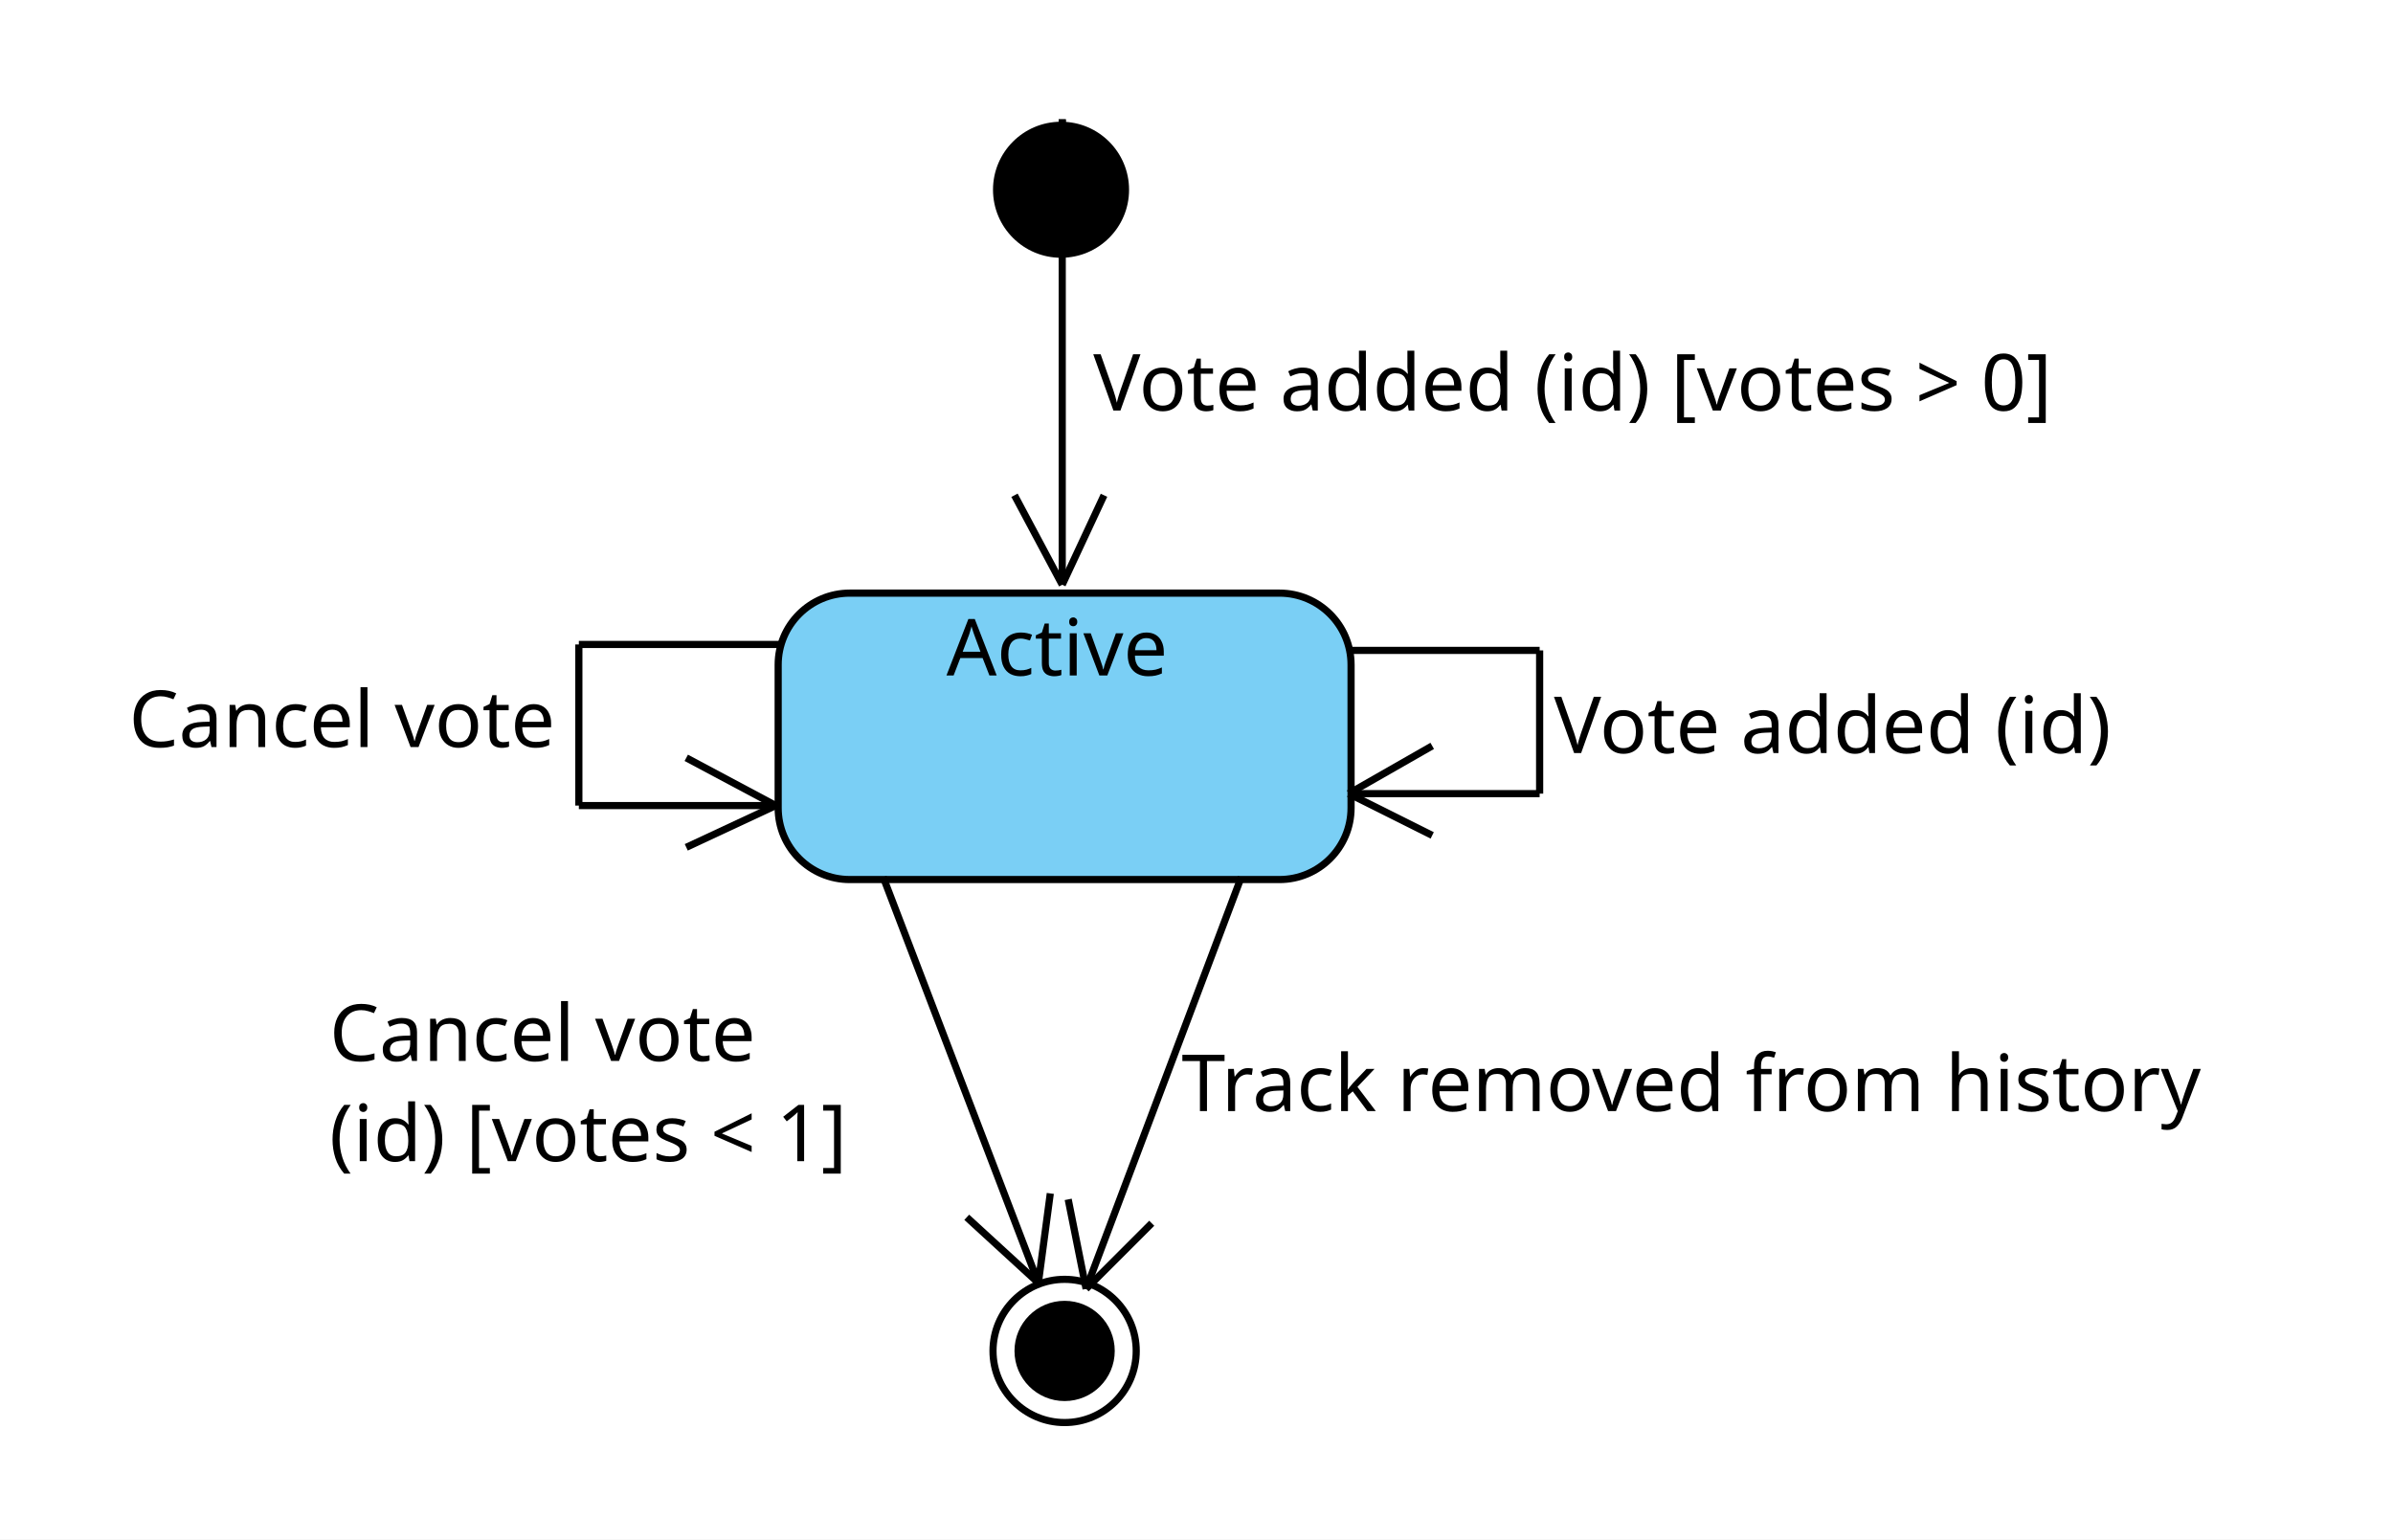
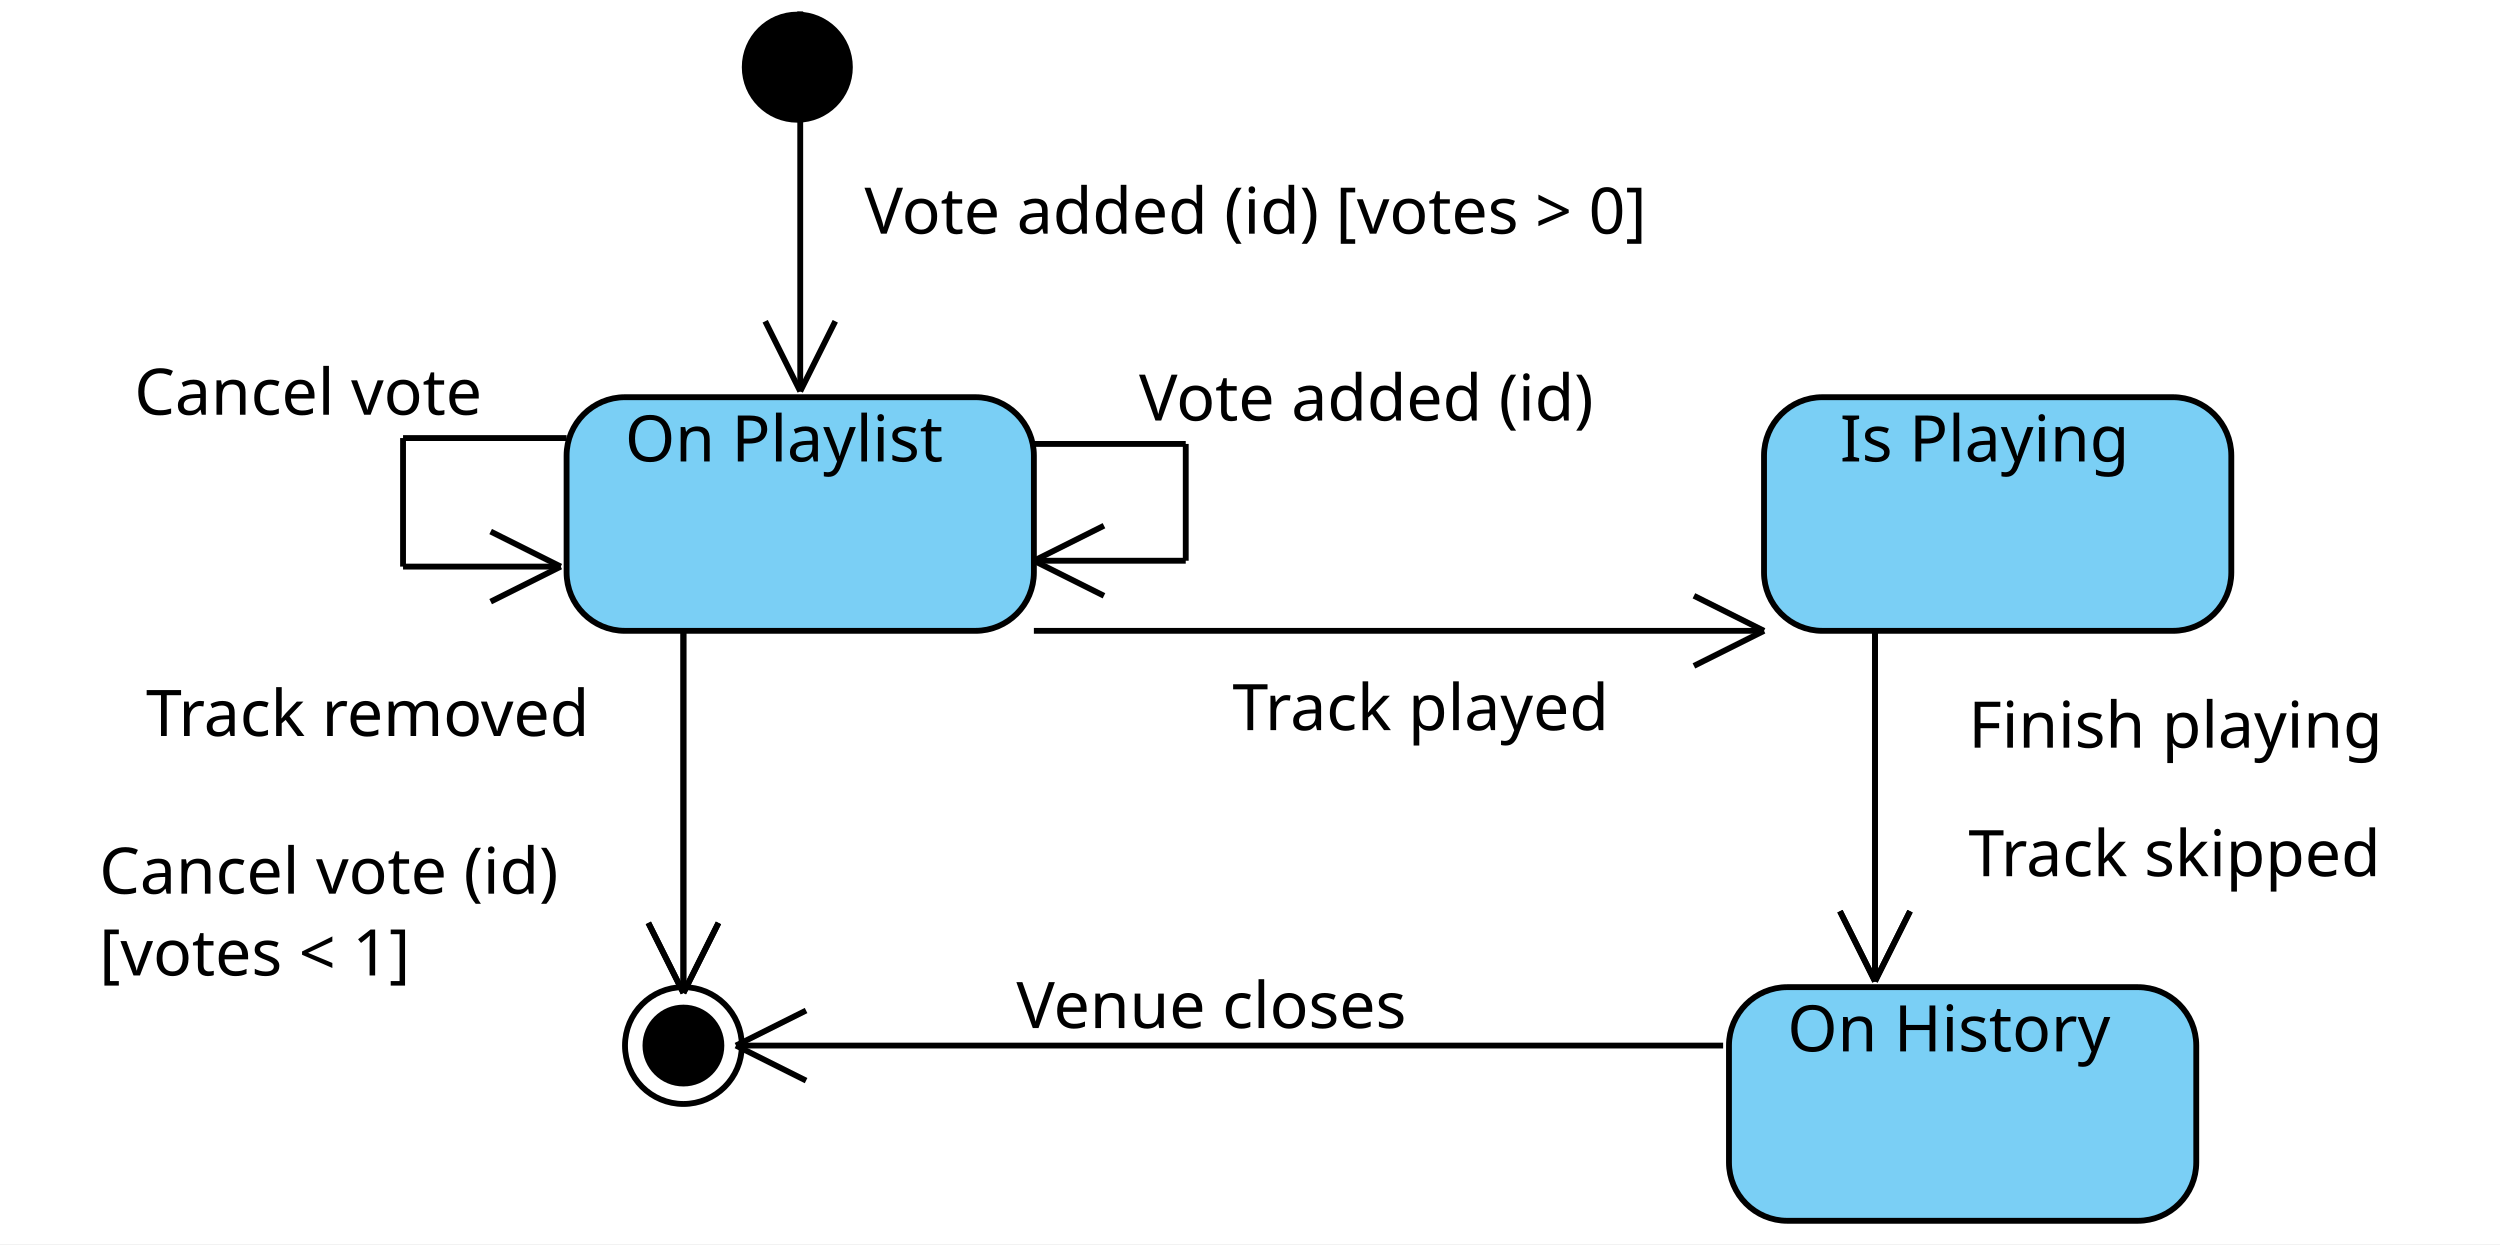
- <svg xmlns="http://www.w3.org/2000/svg" fill-opacity="0" color-rendering="auto" color-interpolation="auto" stroke="rgb(0,0,0)" text-rendering="auto" stroke-linecap="square" width="401" stroke-miterlimit="10" stroke-opacity="0" shape-rendering="auto" fill="rgb(0,0,0)" stroke-dasharray="none" font-weight="normal" stroke-width="1" height="258" font-family="'Dialog'" font-style="normal" stroke-linejoin="miter" font-size="12" stroke-dashoffset="0" image-rendering="auto">
+ <svg xmlns="http://www.w3.org/2000/svg" fill-opacity="0" color-rendering="auto" color-interpolation="auto" stroke="rgb(0,0,0)" text-rendering="auto" stroke-linecap="square" width="428" stroke-miterlimit="10" stroke-opacity="0" shape-rendering="auto" fill="rgb(0,0,0)" stroke-dasharray="none" font-weight="normal" stroke-width="1" height="213" font-family="'Dialog'" font-style="normal" stroke-linejoin="miter" font-size="12" stroke-dashoffset="0" image-rendering="auto">
  <defs id="genericDefs" />
  <g>
    <defs id="defs1">
      <clipPath clipPathUnits="userSpaceOnUse" id="clipPath1">
-         <path d="M-10.4 -10.4 L33.6 -10.4 L33.6 33.6 L-10.4 33.6 L-10.4 -10.4 Z" />
+         <path d="M-7 -7 L31 -7 L31 31 L-7 31 L-7 -7 Z" />
      </clipPath>
      <clipPath clipPathUnits="userSpaceOnUse" id="clipPath2">
-         <path d="M-8.667 -8.667 L28 -8.667 L28 28 L-8.667 28 L-8.667 -8.667 Z" />
+         <path d="M-7 -7 L91 -7 L91 51 L-7 51 L-7 -7 Z" />
      </clipPath>
      <clipPath clipPathUnits="userSpaceOnUse" id="clipPath3">
-         <path d="M-10.4 -10.4 L105.6 -10.4 L105.6 57.6 L-10.4 57.6 L-10.4 -10.4 Z" />
+         <path d="M-80 -14 L160 -14 L160 28 L-80 28 L-80 -14 Z" />
      </clipPath>
      <clipPath clipPathUnits="userSpaceOnUse" id="clipPath4">
-         <path d="M-8.667 -8.667 L88 -8.667 L88 48 L-8.667 48 L-8.667 -8.667 Z" />
+         <path d="M0 0 L114 0 L114 109 L0 109 L0 0 Z" />
      </clipPath>
      <clipPath clipPathUnits="userSpaceOnUse" id="clipPath5">
-         <path d="M-98 -19 L194 -19 L194 36 L-98 36 L-98 -19 Z" />
+         <path d="M0 0 L87 0 L87 152 L0 152 L0 0 Z" />
      </clipPath>
      <clipPath clipPathUnits="userSpaceOnUse" id="clipPath6">
-         <path d="M-81.667 -15.833 L161.667 -15.833 L161.667 30 L-81.667 30 L-81.667 -15.833 Z" />
+         <path d="M0 0 L113 0 L113 107 L0 107 L0 0 Z" />
      </clipPath>
      <clipPath clipPathUnits="userSpaceOnUse" id="clipPath7">
-         <path d="M-2 -2 L134 -2 L134 128 L-2 128 L-2 -2 Z" />
+         <path d="M0 0 L104 0 L104 166 L0 166 L0 0 Z" />
      </clipPath>
      <clipPath clipPathUnits="userSpaceOnUse" id="clipPath8">
-         <path d="M-97 -20 L192 -20 L192 38 L-97 38 L-97 -20 Z" />
+         <path d="M0 0 L229 0 L229 104 L0 104 L0 0 Z" />
      </clipPath>
      <clipPath clipPathUnits="userSpaceOnUse" id="clipPath9">
-         <path d="M-80.833 -16.667 L160 -16.667 L160 31.667 L-80.833 31.667 L-80.833 -16.667 Z" />
+         <path d="M0 0 L104 0 L104 164 L0 164 L0 0 Z" />
      </clipPath>
      <clipPath clipPathUnits="userSpaceOnUse" id="clipPath10">
-         <path d="M-2 -2 L102 -2 L102 180 L-2 180 L-2 -2 Z" />
+         <path d="M0 0 L273 0 L273 104 L0 104 L0 0 Z" />
      </clipPath>
      <clipPath clipPathUnits="userSpaceOnUse" id="clipPath11">
-         <path d="M-212 -27 L422 -27 L422 52 L-212 52 L-212 -27 Z" />
+         <path d="M-103 -14 L206 -14 L206 28 L-103 28 L-103 -14 Z" />
      </clipPath>
      <clipPath clipPathUnits="userSpaceOnUse" id="clipPath12">
-         <path d="M-176.667 -22.5 L351.667 -22.5 L351.667 43.333 L-176.667 43.333 L-176.667 -22.5 Z" />
+         <path d="M-93 -14 L186 -14 L186 28 L-93 28 L-93 -14 Z" />
      </clipPath>
      <clipPath clipPathUnits="userSpaceOnUse" id="clipPath13">
-         <path d="M-2 -2 L133 -2 L133 126 L-2 126 L-2 -2 Z" />
+         <path d="M-97 -14 L194 -14 L194 28 L-97 28 L-97 -14 Z" />
      </clipPath>
      <clipPath clipPathUnits="userSpaceOnUse" id="clipPath14">
-         <path d="M-116 -20 L230 -20 L230 38 L-116 38 L-116 -20 Z" />
+         <path d="M-96 -14 L192 -14 L192 28 L-96 28 L-96 -14 Z" />
      </clipPath>
      <clipPath clipPathUnits="userSpaceOnUse" id="clipPath15">
-         <path d="M-96.667 -16.667 L191.667 -16.667 L191.667 31.667 L-96.667 31.667 L-96.667 -16.667 Z" />
+         <path d="M-91 -14 L182 -14 L182 28 L-91 28 L-91 -14 Z" />
      </clipPath>
      <clipPath clipPathUnits="userSpaceOnUse" id="clipPath16">
-         <path d="M-2 -2 L127 -2 L127 170 L-2 170 L-2 -2 Z" />
+         <path d="M-122 -41 L244 -41 L244 82 L-122 82 L-122 -41 Z" />
      </clipPath>
      <clipPath clipPathUnits="userSpaceOnUse" id="clipPath17">
-         <path d="M-205 -19 L408 -19 L408 36 L-205 36 L-205 -19 Z" />
+         <path d="M-95 -15 L190 -15 L190 30 L-95 30 L-95 -15 Z" />
      </clipPath>
      <clipPath clipPathUnits="userSpaceOnUse" id="clipPath18">
-         <path d="M-170.833 -15.833 L340 -15.833 L340 30 L-170.833 30 L-170.833 -15.833 Z" />
+         <path d="M-175 -21 L350 -21 L350 42 L-175 42 L-175 -21 Z" />
      </clipPath>
      <clipPath clipPathUnits="userSpaceOnUse" id="clipPath19">
-         <path d="M-2 -2 L128 -2 L128 170 L-2 170 L-2 -2 Z" />
-       </clipPath>
-       <clipPath clipPathUnits="userSpaceOnUse" id="clipPath20">
-         <path d="M-116 -56 L230 -56 L230 110 L-116 110 L-116 -56 Z" />
-       </clipPath>
-       <clipPath clipPathUnits="userSpaceOnUse" id="clipPath21">
-         <path d="M-96.667 -46.667 L191.667 -46.667 L191.667 91.667 L-96.667 91.667 L-96.667 -46.667 Z" />
+         <path d="M-79 -15 L158 -15 L158 30 L-79 30 L-79 -15 Z" />
      </clipPath>
    </defs>
-     <g fill="white" fill-opacity="1" stroke-opacity="1" stroke="white">
-       <rect x="0" width="401" height="258" y="0" stroke="none" />
+     <g fill="white" text-rendering="geometricPrecision" fill-opacity="1" stroke-opacity="1" stroke="white">
+       <rect x="0" width="428" height="213" y="0" stroke="none" />
    </g>
-     <g font-size="11" transform="translate(166.4,20.4) scale(1.2,1.2)" fill-opacity="1" fill="black" text-rendering="geometricPrecision" font-family="sans-serif" stroke="black" stroke-opacity="1">
-       <circle r="9.5" clip-path="url(#clipPath2)" cx="9.5" cy="9.5" stroke="none" />
+     <g font-size="11" transform="translate(127,2)" fill-opacity="1" fill="black" text-rendering="geometricPrecision" font-family="sans-serif" stroke="black" stroke-opacity="1">
+       <circle r="9.5" clip-path="url(#clipPath1)" cx="9.5" cy="9.5" stroke="none" />
    </g>
-     <g font-size="11" transform="translate(130.4,99.4) scale(1.2,1.2)" fill-opacity="1" fill="rgb(122,207,245)" text-rendering="geometricPrecision" font-family="sans-serif" stroke="rgb(122,207,245)" stroke-opacity="1">
-       <rect x="0" y="0" clip-path="url(#clipPath4)" width="80" rx="10" ry="10" height="40" stroke="none" />
+     <g font-size="11" transform="translate(97,68)" fill-opacity="1" fill="rgb(122,207,245)" text-rendering="geometricPrecision" font-family="sans-serif" stroke="rgb(122,207,245)" stroke-opacity="1">
+       <rect x="0" y="0" clip-path="url(#clipPath2)" width="80" rx="10" ry="10" height="40" stroke="none" />
    </g>
-     <g font-size="11" stroke-linecap="butt" transform="translate(130.4,99.4) scale(1.2,1.2)" fill-opacity="1" fill="black" text-rendering="geometricPrecision" font-family="sans-serif" stroke-linejoin="round" stroke="black" stroke-opacity="1" stroke-miterlimit="0">
-       <rect x="0" y="0" clip-path="url(#clipPath4)" fill="none" width="80" rx="10" ry="10" height="40" />
+     <g font-size="11" stroke-linecap="butt" transform="translate(97,68)" fill-opacity="1" fill="black" text-rendering="geometricPrecision" font-family="sans-serif" stroke-linejoin="round" stroke="black" stroke-opacity="1" stroke-miterlimit="0">
+       <rect x="0" y="0" clip-path="url(#clipPath2)" fill="none" width="80" rx="10" ry="10" height="40" />
    </g>
-     <g font-size="11" transform="translate(131,100) scale(1.2,1.2)" fill-opacity="1" fill="black" text-rendering="geometricPrecision" font-family="sans-serif" stroke="black" stroke-opacity="1">
-       <text x="23" xml:space="preserve" y="11" clip-path="url(#clipPath6)" stroke="none">Active</text>
+     <g font-size="11" transform="translate(107,169)" fill-opacity="1" fill="black" text-rendering="geometricPrecision" font-family="sans-serif" stroke="black" stroke-opacity="1">
+       <circle r="7" clip-path="url(#clipPath1)" cx="10" cy="10" stroke="none" />
+       <circle stroke-linecap="butt" clip-path="url(#clipPath1)" fill="none" stroke-linejoin="round" r="10" cx="10" cy="10" stroke-miterlimit="0" />
    </g>
-     <g font-size="11" transform="translate(166.4,214.4) scale(1.2,1.2)" fill-opacity="1" fill="black" text-rendering="geometricPrecision" font-family="sans-serif" stroke="black" stroke-opacity="1">
-       <circle r="7" clip-path="url(#clipPath2)" cx="10" cy="10" stroke="none" />
-       <circle stroke-linecap="butt" clip-path="url(#clipPath2)" fill="none" stroke-linejoin="round" r="10" cx="10" cy="10" stroke-miterlimit="0" />
+     <g font-size="11" transform="translate(302,68)" fill-opacity="1" fill="rgb(122,207,245)" text-rendering="geometricPrecision" font-family="sans-serif" stroke="rgb(122,207,245)" stroke-opacity="1">
+       <rect x="0" y="0" clip-path="url(#clipPath2)" width="80" rx="10" ry="10" height="40" stroke="none" />
    </g>
-     <g font-size="11" stroke-linecap="butt" transform="translate(48,59)" fill-opacity="1" fill="black" text-rendering="geometricPrecision" font-family="sans-serif" stroke-linejoin="round" stroke="black" stroke-width="1.2" stroke-opacity="1" stroke-miterlimit="14.4">
-       <line y2="49" fill="none" x1="83" clip-path="url(#clipPath7)" x2="49" y1="49" />
-       <line y2="76" fill="none" x1="49" clip-path="url(#clipPath7)" x2="49" y1="49" />
-       <line y2="76" fill="none" x1="49" clip-path="url(#clipPath7)" x2="82" y1="76" />
-       <line y2="68" fill="none" x1="82" clip-path="url(#clipPath7)" x2="67" y1="76" />
-       <line y2="83" fill="none" x1="82" clip-path="url(#clipPath7)" x2="67" y1="76" />
+     <g font-size="11" stroke-linecap="butt" transform="translate(302,68)" fill-opacity="1" fill="black" text-rendering="geometricPrecision" font-family="sans-serif" stroke-linejoin="round" stroke="black" stroke-opacity="1" stroke-miterlimit="0">
+       <rect x="0" y="0" clip-path="url(#clipPath2)" fill="none" width="80" rx="10" ry="10" height="40" />
    </g>
-     <g font-size="11" transform="translate(12,112) scale(1.2,1.2)" fill-opacity="1" fill="black" text-rendering="geometricPrecision" font-family="sans-serif" stroke="black" stroke-opacity="1">
-       <text x="8" xml:space="preserve" y="11" clip-path="url(#clipPath9)" stroke="none">Cancel vote</text>
+     <g font-size="11" transform="translate(296,169)" fill-opacity="1" fill="rgb(122,207,245)" text-rendering="geometricPrecision" font-family="sans-serif" stroke="rgb(122,207,245)" stroke-opacity="1">
+       <rect x="0" y="0" clip-path="url(#clipPath2)" width="80" rx="10" ry="10" height="40" stroke="none" />
    </g>
-     <g font-size="11" stroke-linecap="butt" transform="translate(128,-30)" fill-opacity="1" fill="black" text-rendering="geometricPrecision" font-family="sans-serif" stroke-linejoin="round" stroke="black" stroke-width="1.2" stroke-opacity="1" stroke-miterlimit="14.4">
-       <line y2="50" fill="none" x1="50" clip-path="url(#clipPath10)" x2="50" y1="52" />
-       <line y2="128" fill="none" x1="50" clip-path="url(#clipPath10)" x2="50" y1="50" />
-       <line y2="113" fill="none" x1="50" clip-path="url(#clipPath10)" x2="57" y1="128" />
-       <line y2="113" fill="none" x1="50" clip-path="url(#clipPath10)" x2="42" y1="128" />
+     <g font-size="11" stroke-linecap="butt" transform="translate(296,169)" fill-opacity="1" fill="black" text-rendering="geometricPrecision" font-family="sans-serif" stroke-linejoin="round" stroke="black" stroke-opacity="1" stroke-miterlimit="0">
+       <rect x="0" y="0" clip-path="url(#clipPath2)" fill="none" width="80" rx="10" ry="10" height="40" />
    </g>
-     <g font-size="11" transform="translate(164,52) scale(1.2,1.2)" fill-opacity="1" fill="black" text-rendering="geometricPrecision" font-family="sans-serif" stroke="black" stroke-opacity="1">
-       <text x="16" xml:space="preserve" y="14" clip-path="url(#clipPath12)" stroke="none">Vote added (id) [votes &gt; 0]</text>
+     <g font-size="11" transform="translate(296,169)" fill-opacity="1" fill="black" text-rendering="geometricPrecision" font-family="sans-serif" stroke="black" stroke-opacity="1">
+       <text x="10" xml:space="preserve" y="11" clip-path="url(#clipPath3)" stroke="none">On History</text>
    </g>
-     <g font-size="11" stroke-linecap="butt" transform="translate(176,59)" fill-opacity="1" fill="black" text-rendering="geometricPrecision" font-family="sans-serif" stroke-linejoin="round" stroke="black" stroke-width="1.2" stroke-opacity="1" stroke-miterlimit="14.4">
-       <line y2="50" fill="none" x1="50" clip-path="url(#clipPath13)" x2="82" y1="50" />
-       <line y2="74" fill="none" x1="82" clip-path="url(#clipPath13)" x2="82" y1="50" />
-       <line y2="74" fill="none" x1="82" clip-path="url(#clipPath13)" x2="50" y1="74" />
-       <line y2="81" fill="none" x1="50" clip-path="url(#clipPath13)" x2="64" y1="74" />
-       <line y2="66" fill="none" x1="50" clip-path="url(#clipPath13)" x2="64" y1="74" />
+     <g font-size="11" transform="translate(302,68)" fill-opacity="1" fill="black" text-rendering="geometricPrecision" font-family="sans-serif" stroke="black" stroke-opacity="1">
+       <text x="13" xml:space="preserve" y="11" clip-path="url(#clipPath3)" stroke="none">Is Playing</text>
    </g>
-     <g font-size="11" transform="translate(252,113) scale(1.2,1.2)" fill-opacity="1" fill="black" text-rendering="geometricPrecision" font-family="sans-serif" stroke="black" stroke-opacity="1">
-       <text x="7" xml:space="preserve" y="11" clip-path="url(#clipPath15)" stroke="none">Vote added (id)</text>
+     <g font-size="11" transform="translate(97,68)" fill-opacity="1" fill="black" text-rendering="geometricPrecision" font-family="sans-serif" stroke="black" stroke-opacity="1">
+       <text x="10" xml:space="preserve" y="11" clip-path="url(#clipPath3)" stroke="none">On Playlist</text>
    </g>
-     <g font-size="11" stroke-linecap="butt" transform="translate(132,97)" fill-opacity="1" fill="black" text-rendering="geometricPrecision" font-family="sans-serif" stroke-linejoin="round" stroke="black" stroke-width="1.2" stroke-opacity="1" stroke-miterlimit="14.4">
-       <line y2="119" fill="none" x1="76" clip-path="url(#clipPath16)" x2="50" y1="50" />
-       <line y2="108" fill="none" x1="50" clip-path="url(#clipPath16)" x2="61" y1="119" />
-       <line y2="104" fill="none" x1="50" clip-path="url(#clipPath16)" x2="47" y1="119" />
+     <g font-size="11" stroke-linecap="butt" transform="translate(28,34)" fill-opacity="1" fill="black" text-rendering="geometricPrecision" font-family="sans-serif" stroke-linejoin="round" stroke="black" stroke-opacity="1">
+       <line y2="41" fill="none" x1="69" clip-path="url(#clipPath4)" x2="41" y1="41" />
+       <line y2="63" fill="none" x1="41" clip-path="url(#clipPath4)" x2="41" y1="41" />
+       <line y2="63" fill="none" x1="41" clip-path="url(#clipPath4)" x2="68" y1="63" />
+       <line y2="57" fill="none" x1="68" clip-path="url(#clipPath4)" x2="56" y1="63" />
+       <line y2="69" fill="none" x1="68" clip-path="url(#clipPath4)" x2="56" y1="63" />
    </g>
-     <g font-size="11" transform="translate(186,173) scale(1.2,1.2)" fill-opacity="1" fill="black" text-rendering="geometricPrecision" font-family="sans-serif" stroke="black" stroke-opacity="1">
-       <text x="10" xml:space="preserve" y="11" clip-path="url(#clipPath18)" stroke="none">Track removed from history</text>
+     <g font-size="11" stroke-linecap="butt" transform="translate(95,-40)" fill-opacity="1" fill="black" text-rendering="geometricPrecision" font-family="sans-serif" stroke-linejoin="round" stroke="black" stroke-opacity="1">
+       <line y2="42" fill="none" x1="42" clip-path="url(#clipPath5)" x2="42" y1="43" />
+       <line y2="107" fill="none" x1="42" clip-path="url(#clipPath5)" x2="42" y1="42" />
+       <line y2="95" fill="none" x1="42" clip-path="url(#clipPath5)" x2="48" y1="107" />
+       <line y2="95" fill="none" x1="42" clip-path="url(#clipPath5)" x2="36" y1="107" />
    </g>
-     <g font-size="11" stroke-linecap="butt" transform="translate(98,97)" fill-opacity="1" fill="black" text-rendering="geometricPrecision" font-family="sans-serif" stroke-linejoin="round" stroke="black" stroke-width="1.2" stroke-opacity="1" stroke-miterlimit="14.4">
-       <line y2="118" fill="none" x1="50" clip-path="url(#clipPath19)" x2="76" y1="50" />
-       <line y2="103" fill="none" x1="76" clip-path="url(#clipPath19)" x2="78" y1="118" />
-       <line y2="107" fill="none" x1="76" clip-path="url(#clipPath19)" x2="64" y1="118" />
+     <g font-size="11" stroke-linecap="butt" transform="translate(135,34)" fill-opacity="1" fill="black" text-rendering="geometricPrecision" font-family="sans-serif" stroke-linejoin="round" stroke="black" stroke-opacity="1">
+       <line y2="42" fill="none" x1="42" clip-path="url(#clipPath6)" x2="68" y1="42" />
+       <line y2="62" fill="none" x1="68" clip-path="url(#clipPath6)" x2="68" y1="42" />
+       <line y2="62" fill="none" x1="68" clip-path="url(#clipPath6)" x2="42" y1="62" />
+       <line y2="68" fill="none" x1="42" clip-path="url(#clipPath6)" x2="54" y1="62" />
+       <line y2="56" fill="none" x1="42" clip-path="url(#clipPath6)" x2="54" y1="62" />
    </g>
-     <g font-size="11" transform="translate(48,155) scale(1.2,1.2)" fill-opacity="1" fill="black" text-rendering="geometricPrecision" font-family="sans-serif" stroke="black" stroke-opacity="1">
-       <text x="6" xml:space="preserve" y="19" clip-path="url(#clipPath21)" stroke="none">Cancel vote</text>
-       <text x="6" xml:space="preserve" y="33" clip-path="url(#clipPath21)" stroke="none">(id) [votes &lt; 1]</text>
+     <g font-size="11" stroke-linecap="butt" transform="translate(67,58)" fill-opacity="1" fill="black" text-rendering="geometricPrecision" font-family="sans-serif" stroke-linejoin="round" stroke="black" stroke-opacity="1">
+       <line y2="112" fill="none" x1="50" clip-path="url(#clipPath7)" x2="50" y1="50" />
+       <line y2="100" fill="none" x1="50" clip-path="url(#clipPath7)" x2="56" y1="112" />
+       <line y2="100" fill="none" x1="50" clip-path="url(#clipPath7)" x2="44" y1="112" />
    </g>
-     <g font-size="10" transform="matrix(1,0,0,1,-684,-481) translate(684,481)" fill-opacity="1" fill="rgb(120,120,120)" text-rendering="geometricPrecision" stroke="rgb(120,120,120)" stroke-opacity="1" />
+     <g font-size="11" stroke-linecap="butt" transform="translate(127,58)" fill-opacity="1" fill="black" text-rendering="geometricPrecision" font-family="sans-serif" stroke-linejoin="round" stroke="black" stroke-opacity="1">
+       <line y2="50" fill="none" x1="50" clip-path="url(#clipPath8)" x2="175" y1="50" />
+       <line y2="44" fill="none" x1="175" clip-path="url(#clipPath8)" x2="163" y1="50" />
+       <line y2="56" fill="none" x1="175" clip-path="url(#clipPath8)" x2="163" y1="50" />
+     </g>
+     <g font-size="11" stroke-linecap="butt" transform="translate(271,58)" fill-opacity="1" fill="black" text-rendering="geometricPrecision" font-family="sans-serif" stroke-linejoin="round" stroke="black" stroke-opacity="1">
+       <line y2="110" fill="none" x1="50" clip-path="url(#clipPath9)" x2="50" y1="50" />
+       <line y2="98" fill="none" x1="50" clip-path="url(#clipPath9)" x2="56" y1="110" />
+       <line y2="98" fill="none" x1="50" clip-path="url(#clipPath9)" x2="44" y1="110" />
+     </g>
+     <g font-size="11" stroke-linecap="butt" transform="translate(271,58)" fill-opacity="1" fill="black" text-rendering="geometricPrecision" font-family="sans-serif" stroke-linejoin="round" stroke="black" stroke-opacity="1">
+       <line y2="110" fill="none" x1="50" clip-path="url(#clipPath9)" x2="50" y1="50" />
+       <line y2="98" fill="none" x1="50" clip-path="url(#clipPath9)" x2="56" y1="110" />
+       <line y2="98" fill="none" x1="50" clip-path="url(#clipPath9)" x2="44" y1="110" />
+     </g>
+     <g font-size="11" stroke-linecap="butt" transform="translate(76,129)" fill-opacity="1" fill="black" text-rendering="geometricPrecision" font-family="sans-serif" stroke-linejoin="round" stroke="black" stroke-opacity="1">
+       <line y2="50" fill="none" x1="219" clip-path="url(#clipPath10)" x2="50" y1="50" />
+       <line y2="56" fill="none" x1="50" clip-path="url(#clipPath10)" x2="62" y1="50" />
+       <line y2="44" fill="none" x1="50" clip-path="url(#clipPath10)" x2="62" y1="50" />
+     </g>
+     <g font-size="11" stroke-linecap="butt" transform="translate(67,58)" fill-opacity="1" fill="black" text-rendering="geometricPrecision" font-family="sans-serif" stroke-linejoin="round" stroke="black" stroke-opacity="1">
+       <line y2="112" fill="none" x1="50" clip-path="url(#clipPath7)" x2="50" y1="50" />
+       <line y2="100" fill="none" x1="50" clip-path="url(#clipPath7)" x2="56" y1="112" />
+       <line y2="100" fill="none" x1="50" clip-path="url(#clipPath7)" x2="44" y1="112" />
+     </g>
+     <g font-size="11" transform="translate(15,115)" fill-opacity="1" fill="black" text-rendering="geometricPrecision" font-family="sans-serif" stroke="black" stroke-opacity="1">
+       <text x="10" xml:space="preserve" y="11" clip-path="url(#clipPath11)" stroke="none">Track removed</text>
+     </g>
+     <g font-size="11" transform="translate(164,165)" fill-opacity="1" fill="black" text-rendering="geometricPrecision" font-family="sans-serif" stroke="black" stroke-opacity="1">
+       <text x="10" xml:space="preserve" y="11" clip-path="url(#clipPath12)" stroke="none">Venue closes</text>
+     </g>
+     <g font-size="11" transform="translate(327,139)" fill-opacity="1" fill="black" text-rendering="geometricPrecision" font-family="sans-serif" stroke="black" stroke-opacity="1">
+       <text x="10" xml:space="preserve" y="11" clip-path="url(#clipPath13)" stroke="none">Track skipped</text>
+     </g>
+     <g font-size="11" transform="translate(327,117)" fill-opacity="1" fill="black" text-rendering="geometricPrecision" font-family="sans-serif" stroke="black" stroke-opacity="1">
+       <text x="10" xml:space="preserve" y="11" clip-path="url(#clipPath14)" stroke="none">Finish playing</text>
+     </g>
+     <g font-size="11" transform="translate(201,114)" fill-opacity="1" fill="black" text-rendering="geometricPrecision" font-family="sans-serif" stroke="black" stroke-opacity="1">
+       <text x="10" xml:space="preserve" y="11" clip-path="url(#clipPath15)" stroke="none">Track played</text>
+     </g>
+     <g font-size="11" transform="translate(2,136)" fill-opacity="1" fill="black" text-rendering="geometricPrecision" font-family="sans-serif" stroke="black" stroke-opacity="1">
+       <text x="15" xml:space="preserve" y="17" clip-path="url(#clipPath16)" stroke="none">Cancel vote (id)</text>
+       <text x="15" xml:space="preserve" y="31" clip-path="url(#clipPath16)" stroke="none">[votes &lt; 1]</text>
+     </g>
+     <g font-size="11" transform="translate(190,61)" fill-opacity="1" fill="black" text-rendering="geometricPrecision" font-family="sans-serif" stroke="black" stroke-opacity="1">
+       <text x="5" xml:space="preserve" y="11" clip-path="url(#clipPath17)" stroke="none">Vote added (id)</text>
+     </g>
+     <g font-size="11" transform="translate(136,26)" fill-opacity="1" fill="black" text-rendering="geometricPrecision" font-family="sans-serif" stroke="black" stroke-opacity="1">
+       <text x="12" xml:space="preserve" y="14" clip-path="url(#clipPath18)" stroke="none">Vote added (id) [votes &gt; 0]</text>
+     </g>
+     <g font-size="11" transform="translate(16,60)" fill-opacity="1" fill="black" text-rendering="geometricPrecision" font-family="sans-serif" stroke="black" stroke-opacity="1">
+       <text x="7" xml:space="preserve" y="11" clip-path="url(#clipPath19)" stroke="none">Cancel vote</text>
+     </g>
+     <g font-size="10" transform="rotate(-45) translate(-151.3583,0)" fill-opacity="1" fill="rgb(120,120,120)" text-rendering="geometricPrecision" stroke="rgb(120,120,120)" stroke-opacity="1" />
  </g>
</svg>
